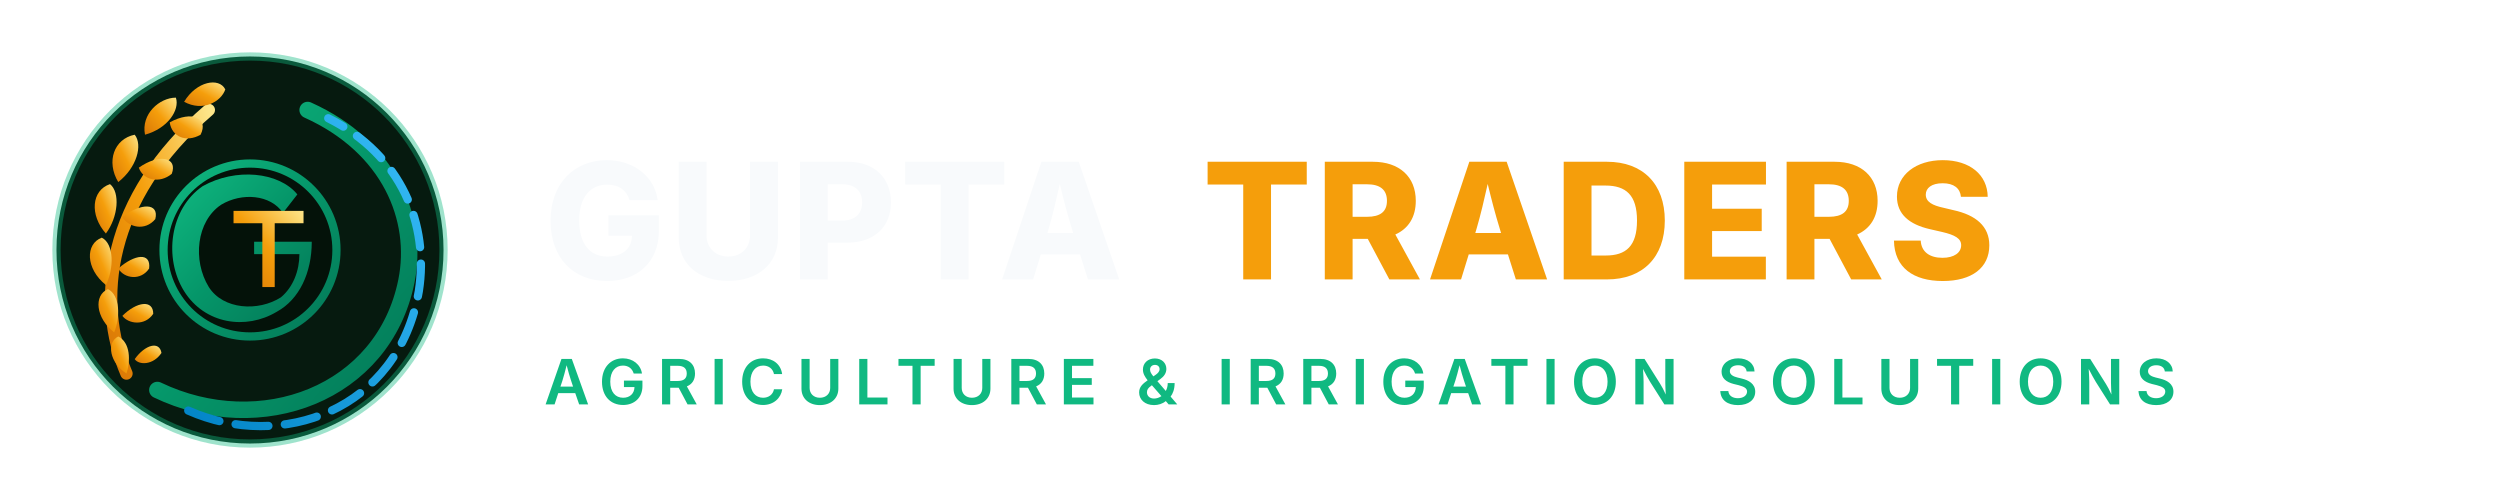
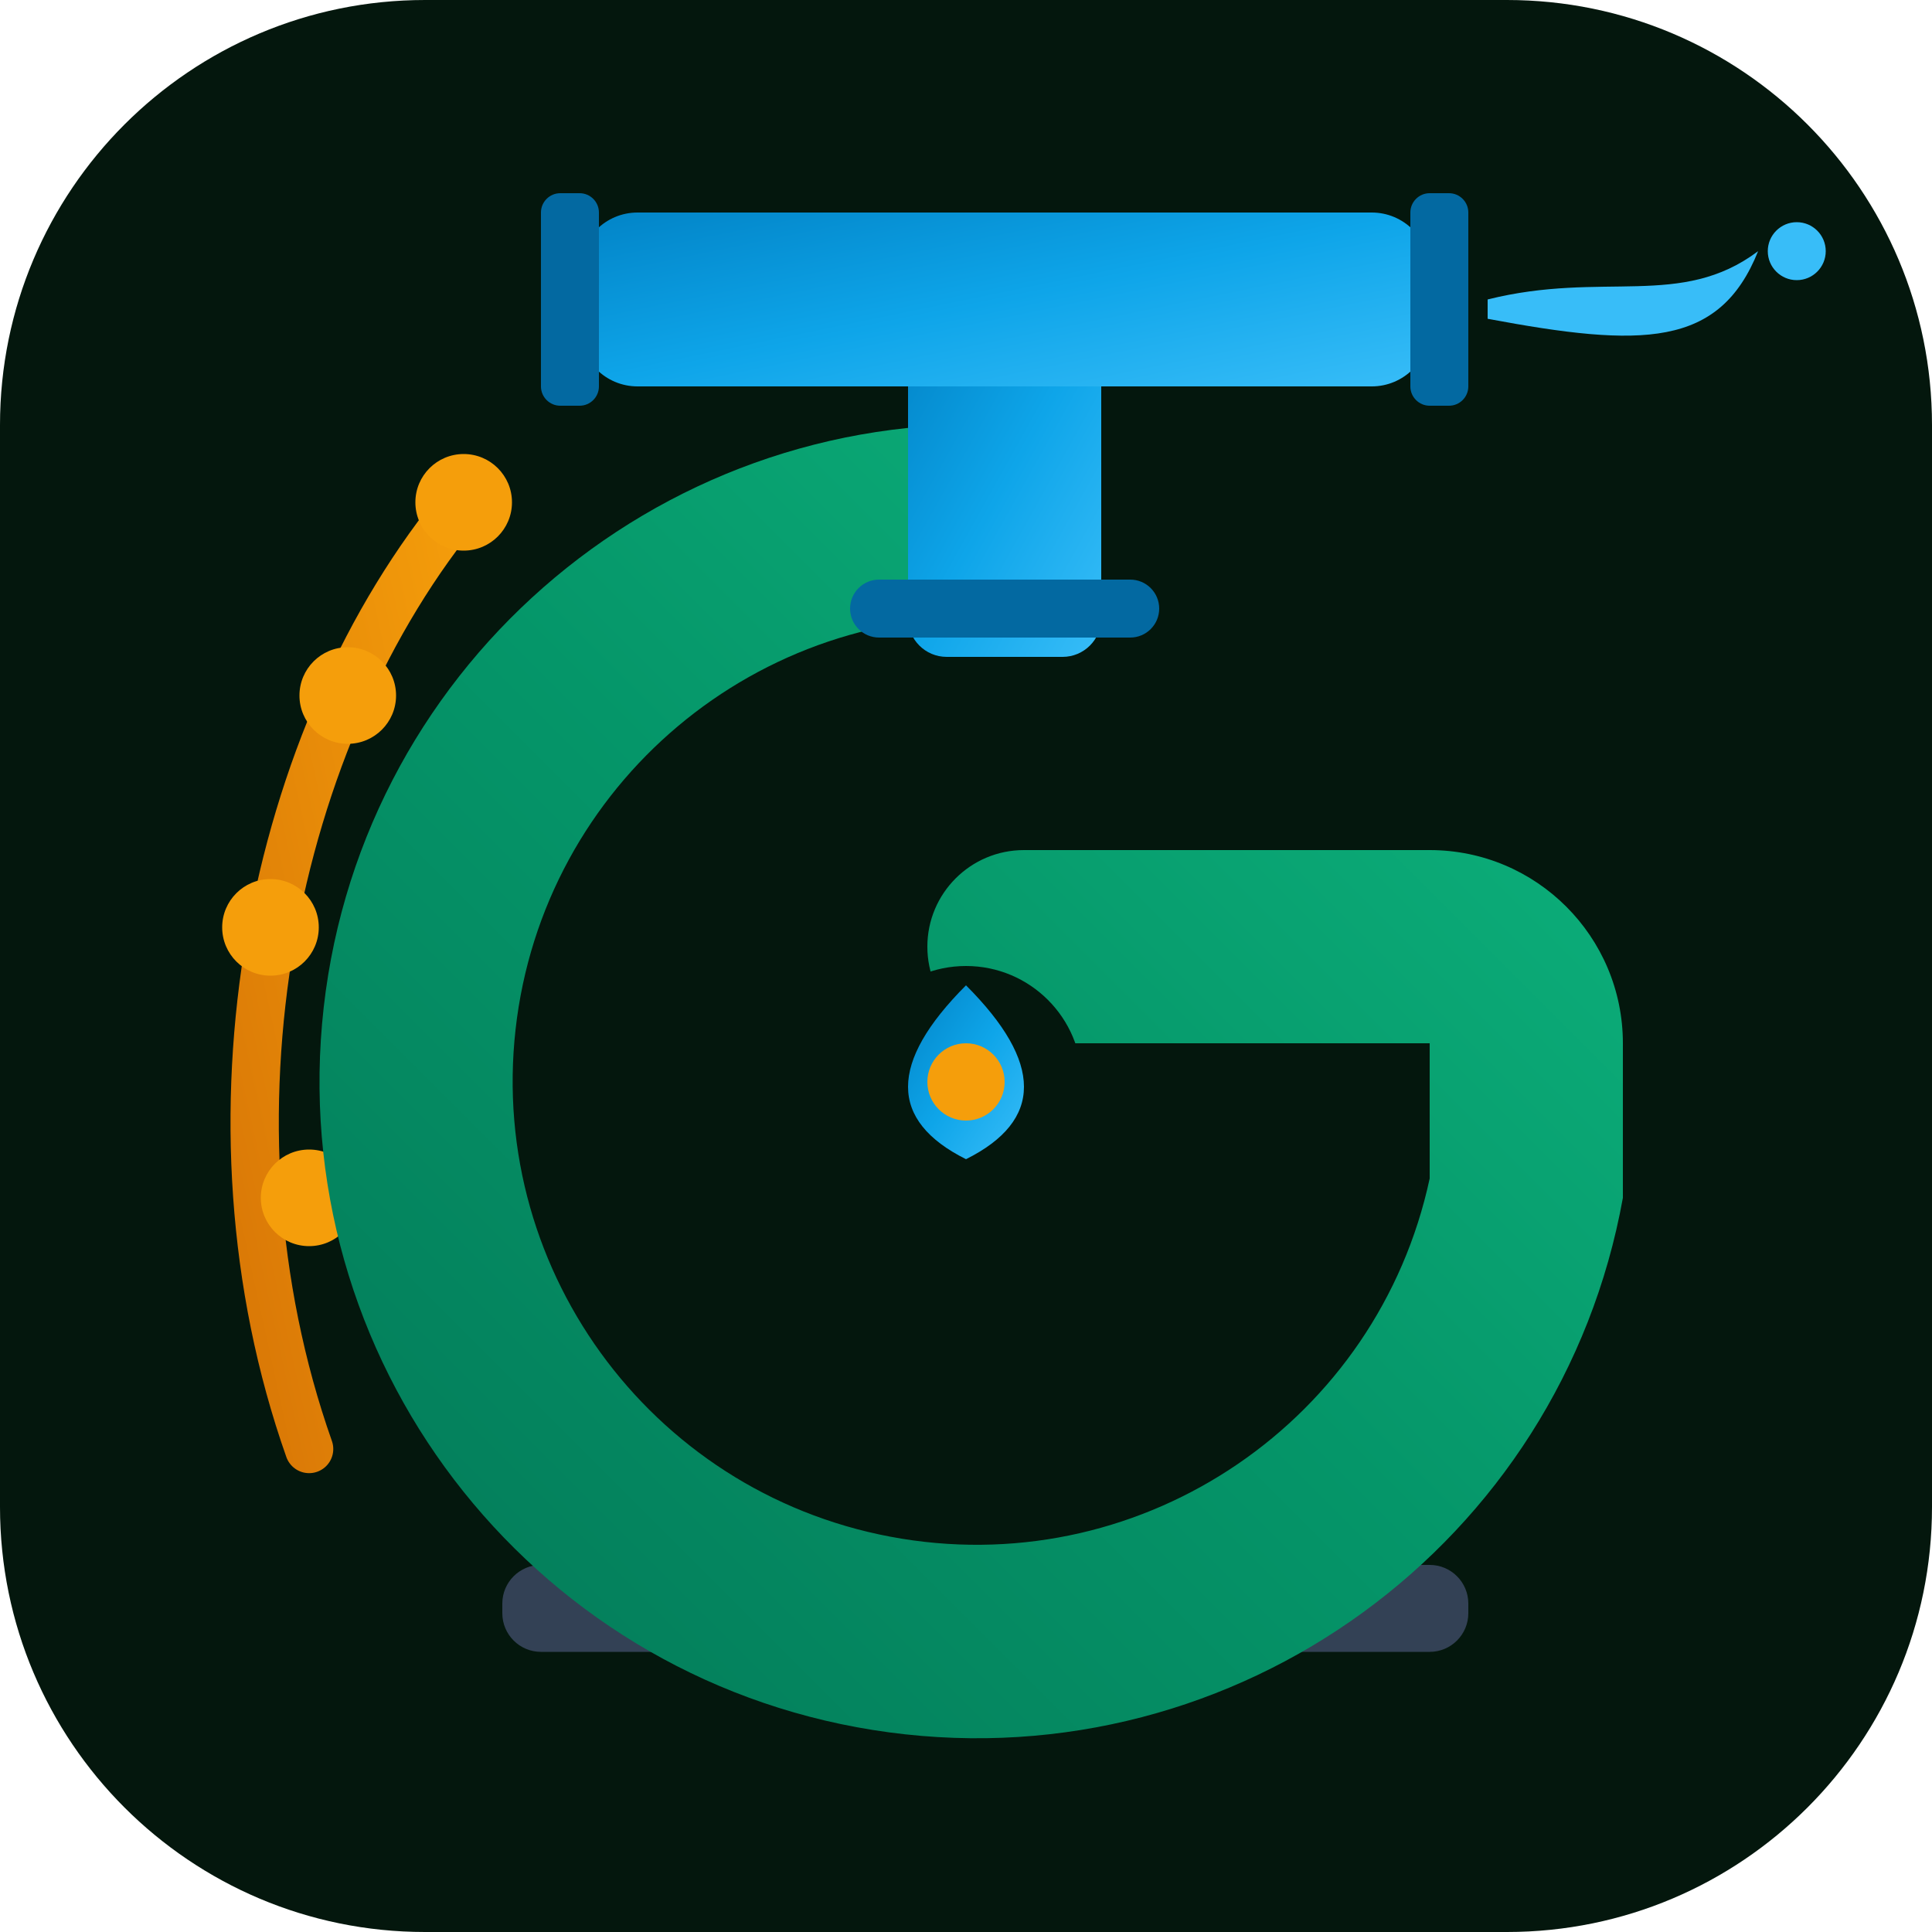
- <svg xmlns="http://www.w3.org/2000/svg" viewBox="0 0 340 68" width="340" height="68" fill="none">
+ <svg xmlns="http://www.w3.org/2000/svg" viewBox="0 0 100 100" width="100%" height="100%">
  <defs>
-     <linearGradient id="goldGradH" x1="0%" y1="100%" x2="100%" y2="0%">
-       <stop offset="0%" stop-color="#D97706" />
-       <stop offset="50%" stop-color="#F59E0B" />
-       <stop offset="100%" stop-color="#FDE68A" />
+     <linearGradient id="gVolute" x1="0%" y1="100%" x2="100%" y2="0%">
+       <stop offset="0%" stop-color="#047857" />
+       <stop offset="50%" stop-color="#059669" />
+       <stop offset="100%" stop-color="#10B981" />
    </linearGradient>
-     <linearGradient id="greenGradH" x1="0%" y1="0%" x2="100%" y2="100%">
-       <stop offset="0%" stop-color="#10B981" />
-       <stop offset="50%" stop-color="#059669" />
-       <stop offset="100%" stop-color="#047857" />
-     </linearGradient>
-     <linearGradient id="waterGradH" x1="0%" y1="100%" x2="100%" y2="0%">
+     <linearGradient id="tPipe" x1="0%" y1="0%" x2="100%" y2="100%">
      <stop offset="0%" stop-color="#0284C7" />
+       <stop offset="50%" stop-color="#0EA5E9" />
      <stop offset="100%" stop-color="#38BDF8" />
    </linearGradient>
+     <linearGradient id="goldSpike" x1="0%" y1="100%" x2="100%" y2="0%">
+       <stop offset="0%" stop-color="#D97706" />
+       <stop offset="100%" stop-color="#F59E0B" />
+     </linearGradient>
  </defs>
-   <g transform="translate(6, 6) scale(0.28)">
-     <circle cx="100" cy="100" r="94" fill="#061a0f" stroke="#10B981" stroke-width="4" stroke-opacity="0.4" />
-     <path d="M 40 160 C 25 125 30 75 80 32" stroke="url(#goldGradH)" stroke-width="6" stroke-linecap="round" fill="none" />
-     <path d="M 40 160 C 32 155 30 145 36 142 C 42 145 42 154 40 160 Z" fill="url(#goldGradH)" />
-     <path d="M 44 153 C 49 146 56 144 57 150 C 53 156 46 156 44 153 Z" fill="url(#goldGradH)" />
-     <path d="M 34 140 C 25 133 24 122 31 119 C 37 122 37 133 34 140 Z" fill="url(#goldGradH)" />
-     <path d="M 38 132 C 45 125 53 124 53 131 C 49 137 41 136 38 132 Z" fill="url(#goldGradH)" />
-     <path d="M 30 117 C 20 109 20 97 28 94 C 34 97 34 109 30 117 Z" fill="url(#goldGradH)" />
-     <path d="M 36 109 C 44 102 52 101 51 109 C 47 115 39 114 36 109 Z" fill="url(#goldGradH)" />
-     <path d="M 30 92 C 22 83 23 71 32 68 C 37 72 36 84 30 92 Z" fill="url(#goldGradH)" />
-     <path d="M 38 84 C 47 77 56 77 54 85 C 49 91 41 89 38 84 Z" fill="url(#goldGradH)" />
-     <path d="M 36 67 C 30 57 34 46 44 44 C 48 49 45 60 36 67 Z" fill="url(#goldGradH)" />
-     <path d="M 46 60 C 56 53 65 55 62 63 C 56 68 48 66 46 60 Z" fill="url(#goldGradH)" />
-     <path d="M 49 44 C 47 34 56 26 64 26 C 66 32 60 41 49 44 Z" fill="url(#goldGradH)" />
-     <path d="M 61 38 C 72 32 80 36 76 44 C 69 48 62 45 61 38 Z" fill="url(#goldGradH)" />
-     <path d="M 68 28 C 74 18 85 16 88 22 C 86 28 77 33 68 28 Z" fill="url(#goldGradH)" />
-     <path d="M 55 168 C 105 192 165 170 176 115 C 182 85 168 50 128 32" stroke="url(#greenGradH)" stroke-width="8" stroke-linecap="round" fill="none" />
-     <path d="M 70 178 C 115 198 172 178 182 120 C 187 88 174 54 138 36" stroke="url(#waterGradH)" stroke-width="4" stroke-linecap="round" stroke-dasharray="16 8" fill="none" />
-     <circle cx="100" cy="100" r="42" fill="#041209" stroke="url(#greenGradH)" stroke-width="4" />
-     <path d="M 116 82 C 110 73 96 72 86 78 C 74 86 72 105 80 118 C 87 129 104 130 115 123 C 121 118 124 110 124 102 L 102 102 L 102 96 L 130 96 C 130 111 124 124 113 130 C 98 139 78 136 68 120 C 58 104 61 80 77 69 C 93 60 114 62 123 73 Z" fill="url(#greenGradH)" />
-     <path d="M 92 81 L 126 81 L 126 87 L 112 87 L 112 118 L 106 118 L 106 87 L 92 87 Z" fill="url(#goldGradH)" />
-   </g>
-   <g transform="translate(74, 14)">
-     <text x="0" y="24" font-family="'Inter', -apple-system, sans-serif" font-size="22" font-weight="800" letter-spacing="0.5">
-       <tspan fill="#F8FAFC">GUPTA</tspan>
-       <tspan fill="#F59E0B" dx="6">TRADERS</tspan>
-     </text>
-     <text x="0" y="41" font-family="'Inter', -apple-system, sans-serif" font-size="8.5" font-weight="600" fill="#10B981" letter-spacing="1.6">
-       AGRICULTURE &amp; IRRIGATION SOLUTIONS
-     </text>
-   </g>
+   <rect width="100" height="100" rx="22" fill="#04170d" />
+   <path d="M 16 75 C 10 58 14 38 24 26" fill="none" stroke="url(#goldSpike)" stroke-width="2.5" stroke-linecap="round" />
+   <circle cx="16" cy="62" r="2.5" fill="#F59E0B" />
+   <circle cx="14" cy="48" r="2.5" fill="#F59E0B" />
+   <circle cx="18" cy="36" r="2.5" fill="#F59E0B" />
+   <circle cx="24" cy="26" r="2.5" fill="#F59E0B" />
+   <rect x="26" y="81" width="50" height="4.5" rx="2" fill="#334155" />
+   <path d="     M 52 32     A 24 24 0 1 0 74 61     L 74 54     L 53 54     A 5 5 0 0 1 53 44     L 74 44     A 10 10 0 0 1 84 54     L 84 62     A 34 34 0 1 1 52 22     Z   " fill="url(#gVolute)" />
+   <circle cx="50" cy="56" r="6" fill="#04170d" />
+   <path d="M 50 51 C 54 55 54 58 50 60 C 46 58 46 55 50 51 Z" fill="url(#tPipe)" />
+   <circle cx="50" cy="56" r="2" fill="#F59E0B" />
+   <rect x="47" y="16" width="10" height="18" rx="2" fill="url(#tPipe)" />
+   <rect x="44" y="30" width="16" height="3" rx="1.5" fill="#0369A1" />
+   <rect x="30" y="11" width="44" height="9" rx="3" fill="url(#tPipe)" />
+   <rect x="28" y="10" width="3" height="11" rx="1" fill="#0369A1" />
+   <rect x="73" y="10" width="3" height="11" rx="1" fill="#0369A1" />
+   <path d="M 77 15.5 C 83 14 87 16 91 13 C 89 18 85 18 77 16.5 Z" fill="#38BDF8" />
+   <circle cx="93" cy="13" r="1.5" fill="#38BDF8" />
</svg>
